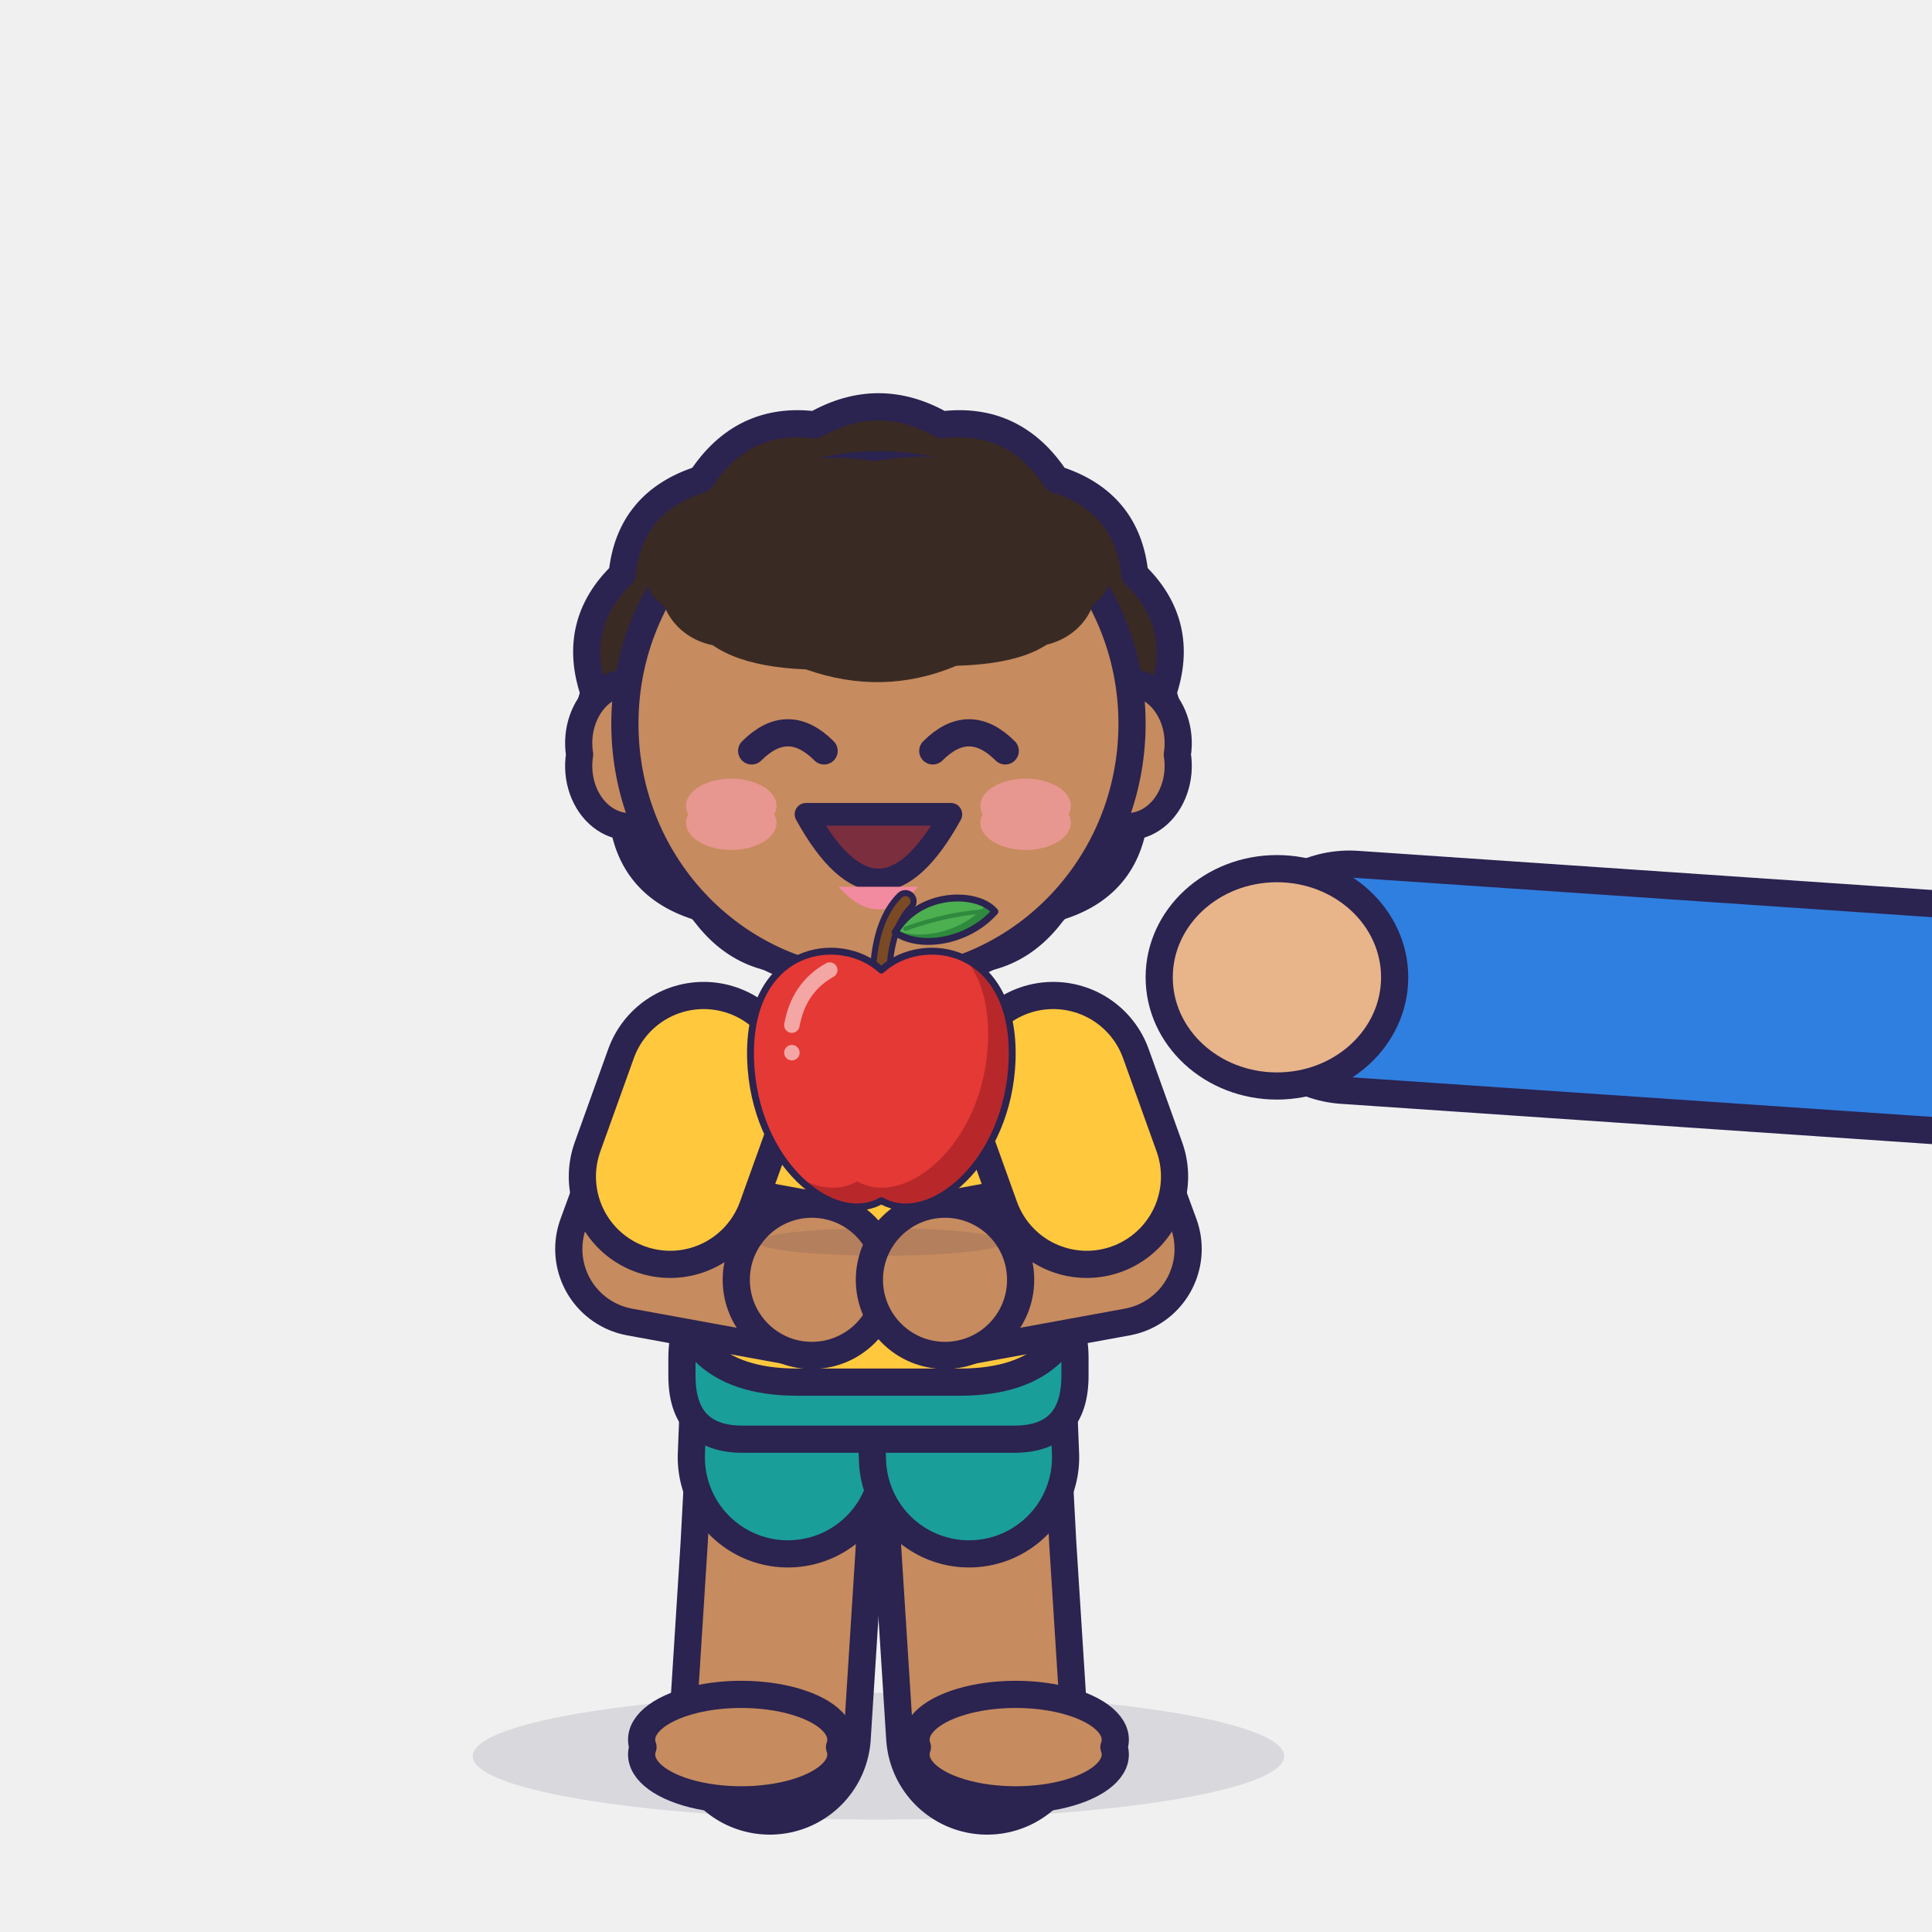
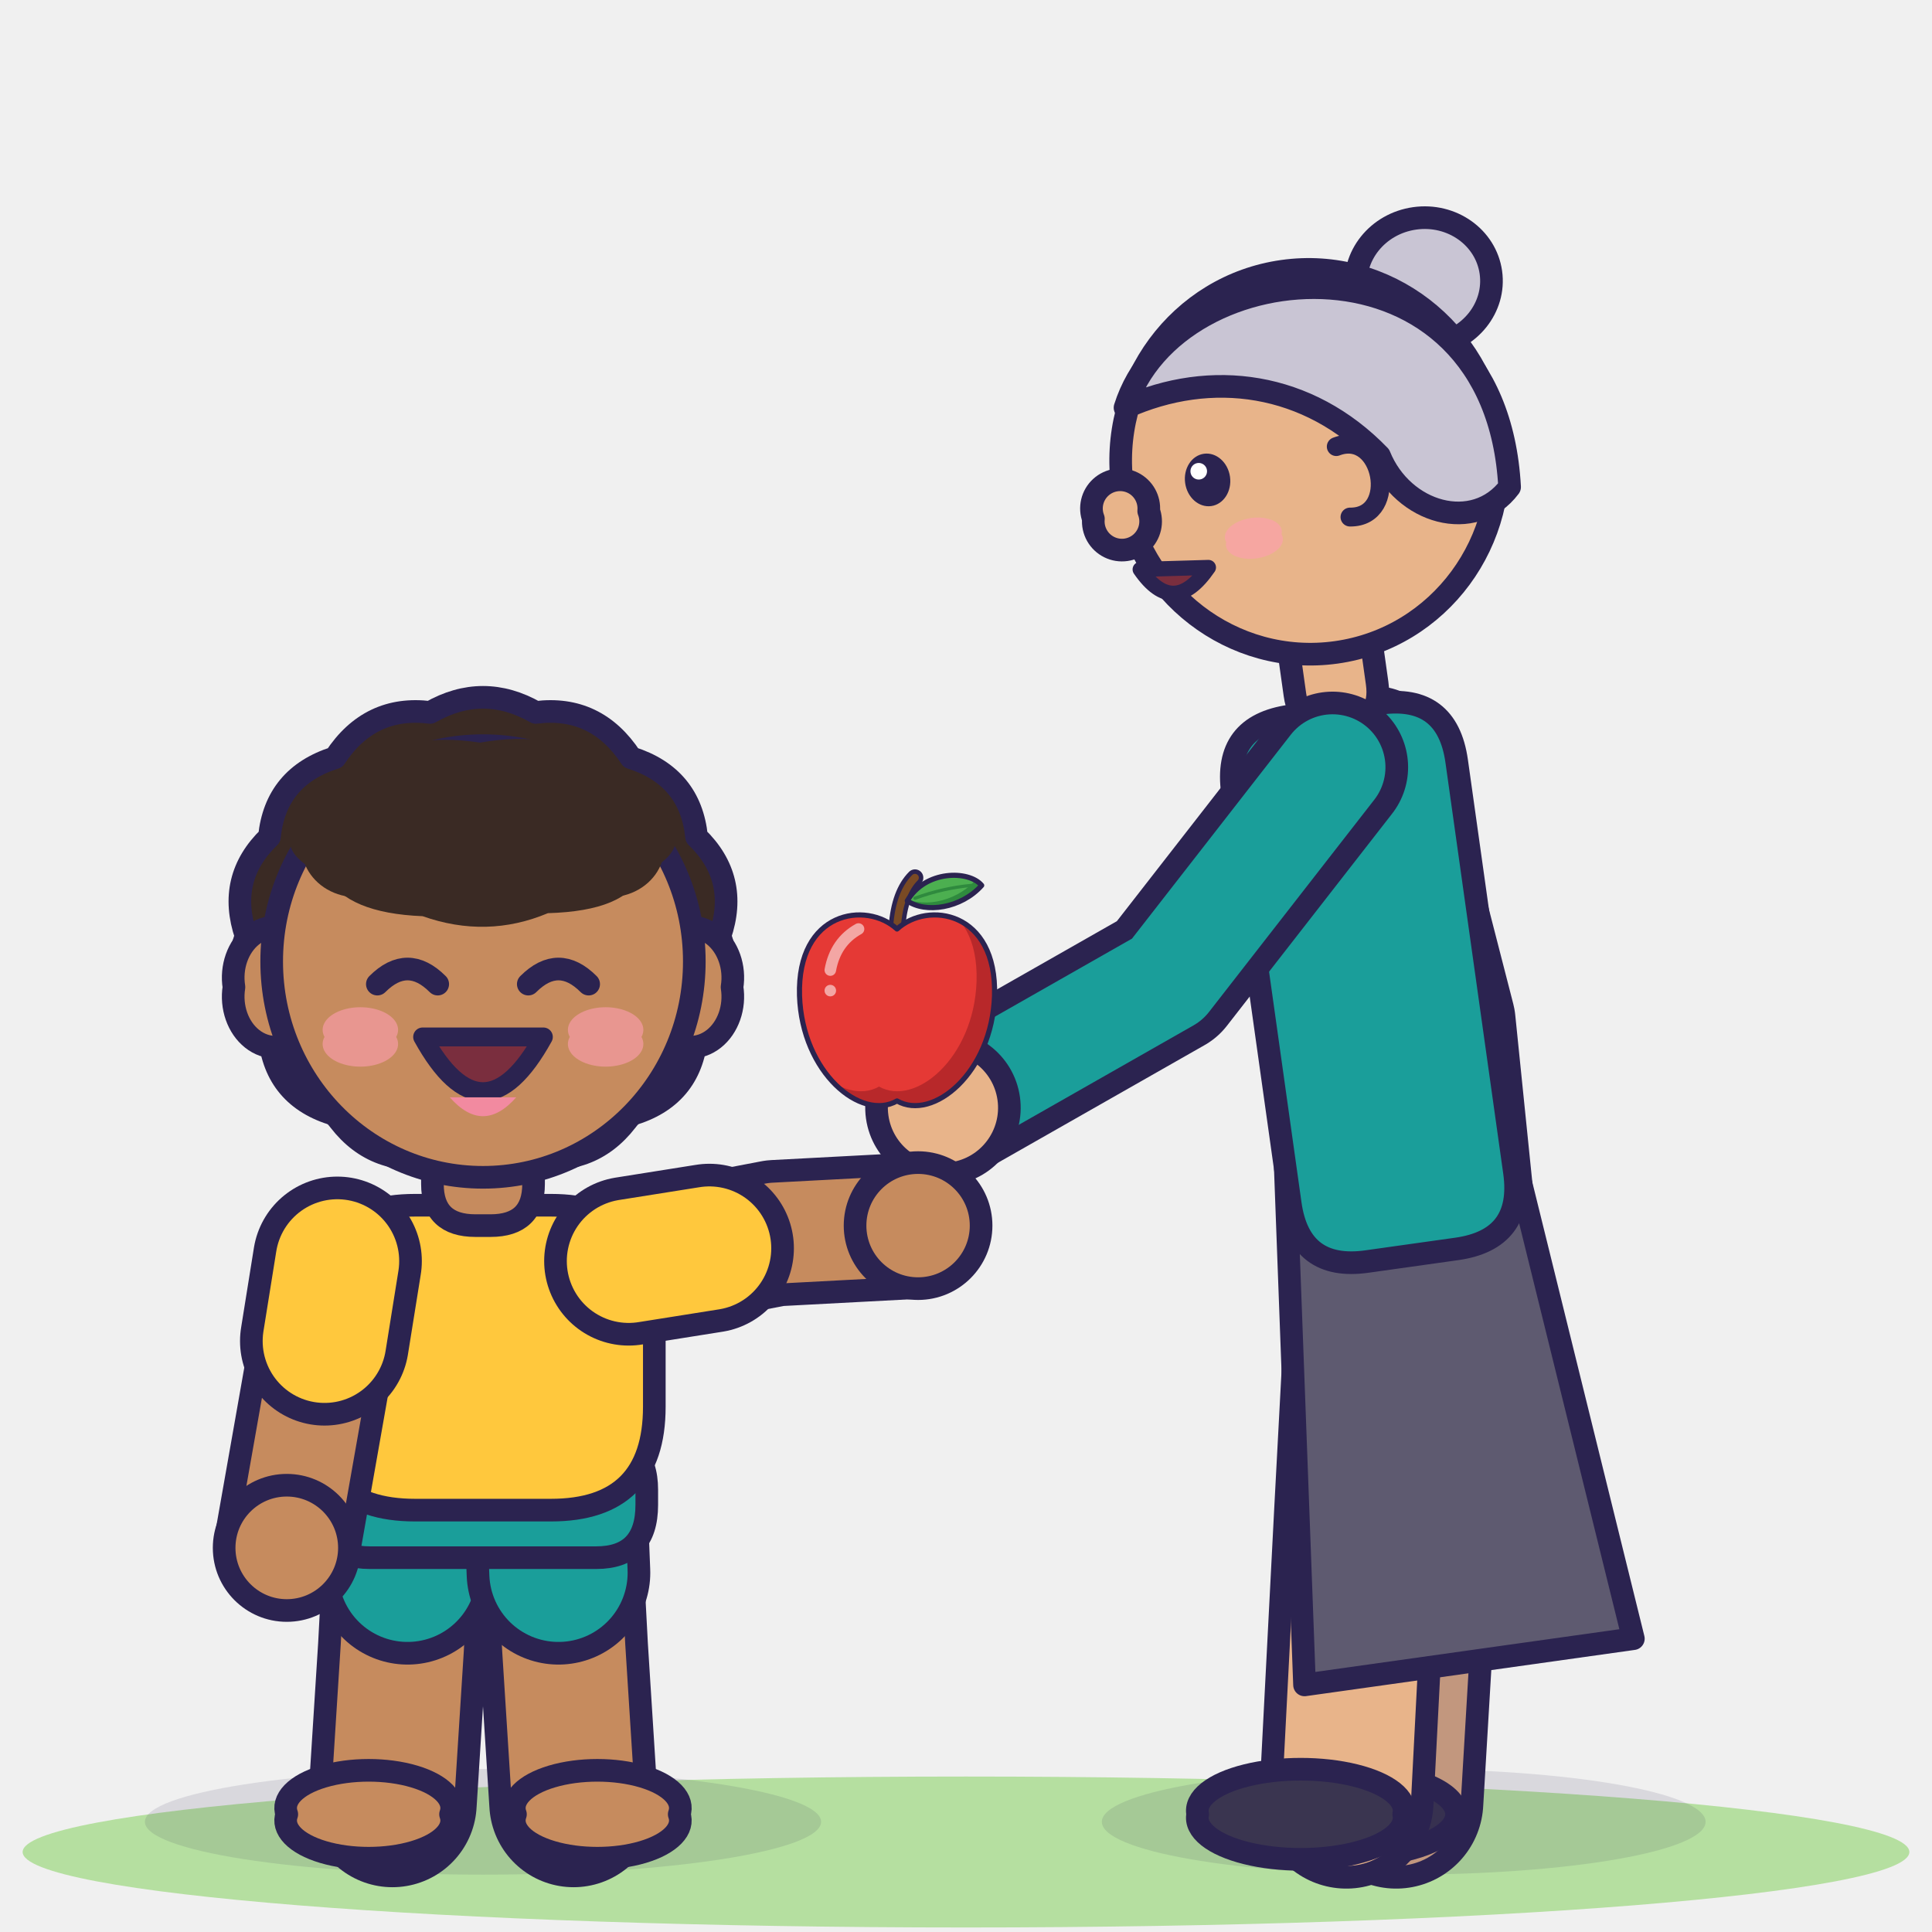
<svg xmlns="http://www.w3.org/2000/svg" viewBox="0 0 256 256" width="256" height="256">
  <g stroke-linejoin="round" stroke-linecap="round">
    <clipPath id="frame">
      <rect x="0" y="0" width="256" height="256" />
    </clipPath>
    <g clip-path="url(#frame)">
-       <g transform="translate(116.4 232.7) scale(1.2)">
-         <ellipse cx="0" cy="0" rx="44.8" ry="7" fill="#2B2350" opacity="0.12" />
-         <g transform="translate(0 0)">
-           <path d="M -9.5 -45.6 L -10.7 -23 L -12 -2.5" fill="none" stroke="#2B2350" stroke-width="22.33" />
-           <path d="M -9.5 -45.6 L -10.7 -23 L -12 -2.5" fill="none" stroke="#C68B5E" stroke-width="16.33" />
-           <path d="M -9.5 -45.6 L -10 -33" fill="none" stroke="#2B2350" stroke-width="24.33" />
-           <path d="M -9.5 -45.6 L -10 -33" fill="none" stroke="#1A9E9A" stroke-width="18.33" />
-           <path d="M -26 -1 A 11 5 0 1 0 -4.3 -1 A 11 5 0 1 0 -26 -1 Z" fill="#C68B5E" stroke="#2B2350" stroke-width="3" />
-           <path d="M 9.5 -45.6 L 10.7 -23 L 12 -2.5" fill="none" stroke="#2B2350" stroke-width="22.33" />
-           <path d="M 9.5 -45.6 L 10.7 -23 L 12 -2.5" fill="none" stroke="#C68B5E" stroke-width="16.33" />
-           <path d="M 9.5 -45.6 L 10 -33" fill="none" stroke="#2B2350" stroke-width="24.33" />
-           <path d="M 9.5 -45.6 L 10 -33" fill="none" stroke="#1A9E9A" stroke-width="18.33" />
-           <path d="M 4.3 -1 A 11 5 0 1 0 26 -1 A 11 5 0 1 0 4.3 -1 Z" fill="#C68B5E" stroke="#2B2350" stroke-width="3" />
-           <path d="M -15 -50.7 L 15 -50.7 Q 21.7 -50.7 21.7 -44 L 21.7 -42 Q 21.7 -35 15 -35 L -15 -35 Q -21.7 -35 -21.7 -42 L -21.7 -44 Q -21.7 -50.7 -15 -50.7 Z" fill="#1A9E9A" stroke="#2B2350" stroke-width="3" />
-           <g transform="rotate(0 0 -45.6)">
-             <path d="M -9 -81.7 L 9 -81.7 Q 22.7 -81.7 22.7 -68 L 22.7 -55 Q 22.7 -41.3 9 -41.3 L -9 -41.3 Q -22.7 -41.3 -22.7 -55 L -22.7 -68 Q -22.7 -81.7 -9 -81.7 Z" fill="#FFC83D" stroke="#2B2350" stroke-width="3" />
-             <g transform="rotate(0 0 -86)">
-               <path d="M -1 -94.4 L 1 -94.4 Q 6.7 -94.4 6.7 -89 L 6.7 -84.5 Q 6.7 -79 1 -79 L -1 -79 Q -6.7 -79 -6.7 -84.5 L -6.7 -89 Q -6.7 -94.4 -1 -94.4 Z" fill="#C68B5E" stroke="#2B2350" stroke-width="3" />
-               <path d="M 31.4 -117.4 Q 34 -110 28.3 -104 Q 27.5 -96 19.6 -93.7 Q 15 -87 7 -88 Q 0 -83.5 -7 -88 Q -15 -87 -19.6 -93.7 Q -27.5 -96 -28.3 -104 Q -34 -110 -31.4 -117.4 Q -34 -125 -28.3 -130.5 Q -27.5 -138.5 -19.6 -141 Q -15 -148 -7 -147 Q 0 -151 7 -147 Q 15 -148 19.6 -141 Q 27.5 -138.5 28.3 -130.5 Q 34 -125 31.4 -117.4 Z" fill="#3A2A24" stroke="#2B2350" stroke-width="3" />
-               <path d="M -33 -110.6 A 5.6 6.7 0 1 0 -22 -110.6 A 5.6 6.7 0 1 0 -33 -110.6 Z" fill="#C68B5E" stroke="#2B2350" stroke-width="3" />
-               <path d="M 22 -110.6 A 5.6 6.7 0 1 0 33 -110.6 A 5.6 6.7 0 1 0 22 -110.6 Z" fill="#C68B5E" stroke="#2B2350" stroke-width="3" />
-               <path d="M -28 -114 A 28 28.6 0 1 0 28 -114 A 28 28.6 0 1 0 -28 -114 Z" fill="#C68B5E" stroke="#2B2350" stroke-width="3" />
-               <path d="M -24 -133 Q -25.3 -138 -16 -140 Q -10.3 -144.5 -0.4 -143 Q 9.4 -144.7 15 -140.5 Q 25 -138.6 23.6 -133.6 Q 28.5 -129 21 -125.6 Q 19 -120.7 8.6 -120.4 Q 0.5 -117 -8 -120 Q -18 -120.4 -20.7 -125.3 Q -28.4 -128.7 -24 -133 Z" fill="#3A2A24" />
-               <path d="M -24 -130 A 7.3 6.7 0 1 0 -9.5 -130 A 7.3 6.7 0 1 0 -24 -130 Z" fill="#3A2A24" />
-               <path d="M -15.7 -132 A 7.3 6.7 0 1 0 -1 -132 A 7.3 6.7 0 1 0 -15.7 -132 Z" fill="#3A2A24" />
-               <path d="M -7.3 -134 A 7.3 6.7 0 1 0 7.3 -134 A 7.3 6.7 0 1 0 -7.3 -134 Z" fill="#3A2A24" />
-               <path d="M 1 -132 A 7.3 6.7 0 1 0 15.7 -132 A 7.3 6.7 0 1 0 1 -132 Z" fill="#3A2A24" />
-               <path d="M 9.5 -130 A 7.3 6.7 0 1 0 24 -130 A 7.3 6.7 0 1 0 9.5 -130 Z" fill="#3A2A24" />
-               <path d="M -21 -104 A 5 3 0 1 0 -11.5 -104 A 5 3 0 1 0 -21 -104 Z" fill="#FF9DB0" opacity="0.6" />
-               <path d="M 11.5 -104 A 5 3 0 1 0 21 -104 A 5 3 0 1 0 11.5 -104 Z" fill="#FF9DB0" opacity="0.6" />
-               <path d="M -14 -111 Q -10 -115 -6 -111" fill="none" stroke="#2B2350" stroke-width="3" />
-               <path d="M 6 -111 Q 10 -115 14 -111" fill="none" stroke="#2B2350" stroke-width="3" />
-               <path d="M -8 -104 Q 0 -89.5 8 -104 Z" fill="#7A2E3E" stroke="#2B2350" stroke-width="2.5" />
-               <path d="M -4.4 -96 Q 0 -91 4.4 -96 Z" fill="#F28AA0" />
+       <g transform="translate(128 241.4) scale(1)">
+         <ellipse cx="0" cy="4" rx="125" ry="10" fill="#B5DFA0" />
+         <g transform="translate(58 0)">
+           <ellipse cx="0" cy="0" rx="40" ry="7" fill="#2B2350" opacity="0.12" />
+           <g transform="translate(0 0)">
+             <path d="M 3.4 -82.7 L 1.3 -41.4 L -1 -2.7" fill="none" stroke="#2B2350" stroke-width="23.1" />
+             <path d="M 3.4 -82.7 L 1.3 -41.4 L -1 -2.7" fill="none" stroke="#C2977E" stroke-width="17.1" />
+             <path d="M -20.4 -1 A 13.7 5.5 0 1 0 7 -1 A 13.7 5.5 0 1 0 -20.4 -1 Z" fill="#373150" stroke="#2B2350" stroke-width="3" />
+             <path d="M -3.4 -82.7 L -5.6 -41.4 L -7.6 -2.7" fill="none" stroke="#2B2350" stroke-width="23.1" />
+             <path d="M -3.4 -82.7 L -5.6 -41.4 L -7.6 -2.7" fill="none" stroke="#E8B48A" stroke-width="17.1" />
+             <path d="M -27.3 -1 A 13.7 5.5 0 1 0 0 -1 A 13.7 5.5 0 1 0 -27.3 -1 Z" fill="#3A3550" stroke="#2B2350" stroke-width="3" />
+             <g transform="rotate(-8 0 -82.7)">
+               <path d="M 4 -140.5 L 8 -105 L 6.7 -70.7" fill="none" stroke="#2B2350" stroke-width="20.022" />
+               <path d="M 4 -140.5 L 8 -105 L 6.7 -70.7" fill="none" stroke="#1D858B" stroke-width="14.022" />
+               <path d="M -2 -70.7 A 8.7 8.7 0 1 0 15.4 -70.7 A 8.7 8.7 0 1 0 -2 -70.7 Z" fill="#C2977E" stroke="#2B2350" stroke-width="3" />
+               <path d="M -15 -88.7 L -22 -20.6 L 22 -20.6 L 15 -88.7 Z" fill="#5E5A70" stroke="#2B2350" stroke-width="3" />
+               <path d="M -6 -148 L 6 -148 Q 15 -148 15 -139 L 15 -84 Q 15 -75 6 -75 L -6 -75 Q -15 -75 -15 -84 L -15 -139 Q -15 -148 -6 -148 Z" fill="#1A9E9A" stroke="#2B2350" stroke-width="3" />
+               <g transform="rotate(0 0 -156)">
+                 <path d="M 0 -163.5 L 1 -163.5 Q 6 -163.5 6 -158.5 L 6 -150.7 Q 6 -145.7 1 -145.7 L 0 -145.7 Q -5 -145.7 -5 -150.7 L -5 -158.5 Q -5 -163.5 0 -163.5 Z" fill="#E8B48A" stroke="#2B2350" stroke-width="3" />
+                 <path d="M 10.5 -202.5 A 9 8.5 0 1 0 28.5 -202.5 A 9 8.5 0 1 0 10.5 -202.5 Z" fill="#C9C5D4" stroke="#2B2350" stroke-width="3" />
+                 <path d="M -23.8 -181 A 25 25.5 0 1 0 26.2 -181 A 25 25.5 0 1 0 -23.8 -181 Z" fill="#E8B48A" stroke="#2B2350" stroke-width="3" />
+                 <path d="M -28.2 -177.5 A 3.8 3.8 0 1 0 -20.8 -177.5 A 3.8 3.8 0 1 0 -28.2 -177.5 Z" fill="#E8B48A" stroke="#2B2350" stroke-width="3" />
+                 <path d="M 5 -182.5 C 11.5 -184, 12 -172, 5.5 -173" fill="#E8B48A" stroke="#2B2350" stroke-width="2.5" />
+                 <path d="M -22 -191.5 C -12.5 -211.5, 30 -209, 27 -174 C 21.5 -168.5, 12.5 -172.5, 10.5 -180.5 C 2.5 -191.5, -10 -195, -22 -191.5 Z" fill="#C9C5D4" stroke="#2B2350" stroke-width="3" />
+                 <path d="M -15.5 -180.5 A 3 3.5 0 1 0 -9.5 -180.5 A 3 3.5 0 1 0 -15.5 -180.5 Z" fill="#2B2350" />
+                 <circle cx="-13.5" cy="-181.8" r="1.1" fill="#FFFFFF" />
+                 <path d="M -11.2 -172 A 3.8 2.2 0 1 0 -3.8 -172 A 3.8 2.2 0 1 0 -11.2 -172 Z" fill="#FF9DB0" opacity="0.6" />
+                 <path d="M -21.5 -169 Q -18.5 -166.5 -15 -168.5" fill="none" stroke="#7A2E3E" stroke-width="2.5" />
+                 <path d="M -23 -170 Q -19.5 -163 -14 -169 Z" fill="#7A2E3E" stroke="#2B2350" stroke-width="2" />
+               </g>
+               <path d="M -1.4 -140.5 L -27 -115.7 L -59 -103" fill="none" stroke="#2B2350" stroke-width="20.022" />
+               <path d="M -1.4 -140.5 L -27 -115.7 L -59 -103" fill="none" stroke="#1A9E9A" stroke-width="14.022" />
+               <path d="M -67.6 -103 A 8.7 8.7 0 1 0 -50 -103 A 8.7 8.7 0 1 0 -67.6 -103 Z" fill="#E8B48A" stroke="#2B2350" stroke-width="3" />
            </g>
-             <path d="M -19.3 -74.3 L -26 -56 L -7.4 -52.6" fill="none" stroke="#2B2350" stroke-width="19.39" />
-             <path d="M -19.3 -74.3 L -26 -56 L -7.4 -52.6" fill="none" stroke="#C68B5E" stroke-width="13.39" />
-             <path d="M -19.3 -74.3 L -23 -64" fill="none" stroke="#2B2350" stroke-width="22.39" />
-             <path d="M -19.3 -74.3 L -23 -64" fill="none" stroke="#FFC83D" stroke-width="16.39" />
-             <path d="M -15.7 -52.6 A 8.3 8.3 0 1 0 1 -52.6 A 8.3 8.3 0 1 0 -15.7 -52.6 Z" fill="#C68B5E" stroke="#2B2350" stroke-width="3" />
-             <path d="M 19.3 -74.3 L 26 -56 L 7.4 -52.6" fill="none" stroke="#2B2350" stroke-width="19.39" />
-             <path d="M 19.3 -74.3 L 26 -56 L 7.4 -52.6" fill="none" stroke="#C68B5E" stroke-width="13.39" />
-             <path d="M 19.3 -74.3 L 23 -64" fill="none" stroke="#2B2350" stroke-width="22.39" />
-             <path d="M 19.3 -74.3 L 23 -64" fill="none" stroke="#FFC83D" stroke-width="16.39" />
-             <path d="M -1 -52.6 A 8.3 8.3 0 1 0 15.7 -52.6 A 8.3 8.3 0 1 0 -1 -52.6 Z" fill="#C68B5E" stroke="#2B2350" stroke-width="3" />
          </g>
        </g>
-         <g transform="translate(-24 -102) scale(0.19)">
-           <ellipse cx="128" cy="238" rx="72" ry="8" fill="#2B2350" opacity="0.12" />
+         <g transform="translate(-64 0)">
+           <ellipse cx="0" cy="0" rx="44.8" ry="7" fill="#2B2350" opacity="0.12" />
+           <g transform="translate(0 0)">
+             <path d="M -9.5 -45.6 L -10.7 -23 L -12 -2.5" fill="none" stroke="#2B2350" stroke-width="22.33" />
+             <path d="M -9.5 -45.6 L -10.7 -23 L -12 -2.5" fill="none" stroke="#C68B5E" stroke-width="16.33" />
+             <path d="M -9.5 -45.6 L -10 -33" fill="none" stroke="#2B2350" stroke-width="24.33" />
+             <path d="M -9.5 -45.6 L -10 -33" fill="none" stroke="#1A9E9A" stroke-width="18.33" />
+             <path d="M -26 -1 A 11 5 0 1 0 -4.3 -1 A 11 5 0 1 0 -26 -1 Z" fill="#C68B5E" stroke="#2B2350" stroke-width="3" />
+             <path d="M 9.5 -45.6 L 10.7 -23 L 12 -2.5" fill="none" stroke="#2B2350" stroke-width="22.33" />
+             <path d="M 9.5 -45.6 L 10.7 -23 L 12 -2.5" fill="none" stroke="#C68B5E" stroke-width="16.33" />
+             <path d="M 9.5 -45.6 L 10 -33" fill="none" stroke="#2B2350" stroke-width="24.33" />
+             <path d="M 9.5 -45.6 L 10 -33" fill="none" stroke="#1A9E9A" stroke-width="18.33" />
+             <path d="M 4.3 -1 A 11 5 0 1 0 26 -1 A 11 5 0 1 0 4.3 -1 Z" fill="#C68B5E" stroke="#2B2350" stroke-width="3" />
+             <path d="M -15 -50.7 L 15 -50.7 Q 21.7 -50.7 21.7 -44 L 21.7 -42 Q 21.7 -35 15 -35 L -15 -35 Q -21.7 -35 -21.7 -42 L -21.7 -44 Q -21.7 -50.7 -15 -50.7 Z" fill="#1A9E9A" stroke="#2B2350" stroke-width="3" />
+             <g transform="rotate(0 0 -45.6)">
+               <path d="M -9 -81.7 L 9 -81.7 Q 22.7 -81.7 22.7 -68 L 22.7 -55 Q 22.7 -41.3 9 -41.3 L -9 -41.3 Q -22.7 -41.3 -22.7 -55 L -22.7 -68 Q -22.7 -81.7 -9 -81.7 Z" fill="#FFC83D" stroke="#2B2350" stroke-width="3" />
+               <g transform="rotate(0 0 -86)">
+                 <path d="M -1 -94.4 L 1 -94.4 Q 6.7 -94.4 6.7 -89 L 6.7 -84.5 Q 6.7 -79 1 -79 L -1 -79 Q -6.7 -79 -6.7 -84.5 L -6.7 -89 Q -6.7 -94.4 -1 -94.4 Z" fill="#C68B5E" stroke="#2B2350" stroke-width="3" />
+                 <path d="M 31.4 -117.4 Q 34 -110 28.3 -104 Q 27.5 -96 19.6 -93.7 Q 15 -87 7 -88 Q 0 -83.5 -7 -88 Q -15 -87 -19.6 -93.7 Q -27.5 -96 -28.3 -104 Q -34 -110 -31.4 -117.4 Q -34 -125 -28.3 -130.5 Q -27.5 -138.5 -19.6 -141 Q -15 -148 -7 -147 Q 0 -151 7 -147 Q 15 -148 19.6 -141 Q 27.5 -138.5 28.3 -130.5 Q 34 -125 31.4 -117.4 Z" fill="#3A2A24" stroke="#2B2350" stroke-width="3" />
+                 <path d="M -33 -110.6 A 5.6 6.7 0 1 0 -22 -110.6 A 5.6 6.7 0 1 0 -33 -110.6 Z" fill="#C68B5E" stroke="#2B2350" stroke-width="3" />
+                 <path d="M 22 -110.6 A 5.6 6.7 0 1 0 33 -110.6 A 5.6 6.7 0 1 0 22 -110.6 Z" fill="#C68B5E" stroke="#2B2350" stroke-width="3" />
+                 <path d="M -28 -114 A 28 28.6 0 1 0 28 -114 A 28 28.6 0 1 0 -28 -114 Z" fill="#C68B5E" stroke="#2B2350" stroke-width="3" />
+                 <path d="M -24 -133 Q -25.3 -138 -16 -140 Q -10.3 -144.5 -0.4 -143 Q 9.4 -144.7 15 -140.5 Q 25 -138.6 23.6 -133.6 Q 28.5 -129 21 -125.6 Q 19 -120.7 8.6 -120.4 Q 0.5 -117 -8 -120 Q -18 -120.4 -20.7 -125.3 Q -28.4 -128.7 -24 -133 Z" fill="#3A2A24" />
+                 <path d="M -24 -130 A 7.3 6.7 0 1 0 -9.5 -130 A 7.3 6.7 0 1 0 -24 -130 Z" fill="#3A2A24" />
+                 <path d="M -15.7 -132 A 7.3 6.7 0 1 0 -1 -132 A 7.3 6.7 0 1 0 -15.7 -132 Z" fill="#3A2A24" />
+                 <path d="M -7.3 -134 A 7.3 6.7 0 1 0 7.3 -134 A 7.3 6.7 0 1 0 -7.3 -134 Z" fill="#3A2A24" />
+                 <path d="M 1 -132 A 7.3 6.7 0 1 0 15.7 -132 A 7.3 6.7 0 1 0 1 -132 Z" fill="#3A2A24" />
+                 <path d="M 9.5 -130 A 7.3 6.7 0 1 0 24 -130 A 7.3 6.7 0 1 0 9.5 -130 Z" fill="#3A2A24" />
+                 <path d="M -21 -104 A 5 3 0 1 0 -11.5 -104 A 5 3 0 1 0 -21 -104 Z" fill="#FF9DB0" opacity="0.6" />
+                 <path d="M 11.5 -104 A 5 3 0 1 0 21 -104 A 5 3 0 1 0 11.5 -104 Z" fill="#FF9DB0" opacity="0.6" />
+                 <path d="M -14 -111 Q -10 -115 -6 -111" fill="none" stroke="#2B2350" stroke-width="3" />
+                 <path d="M 6 -111 Q 10 -115 14 -111" fill="none" stroke="#2B2350" stroke-width="3" />
+                 <path d="M -8 -104 Q 0 -89.5 8 -104 Z" fill="#7A2E3E" stroke="#2B2350" stroke-width="2.5" />
+                 <path d="M -4.4 -96 Q 0 -91 4.4 -96 Z" fill="#F28AA0" />
+               </g>
+               <path d="M -19.3 -74.3 L -22.7 -55 L -26 -36.3" fill="none" stroke="#2B2350" stroke-width="19.39" />
+               <path d="M -19.3 -74.3 L -22.7 -55 L -26 -36.3" fill="none" stroke="#C68B5E" stroke-width="13.39" />
+               <path d="M -19.3 -74.3 L -21 -63.7" fill="none" stroke="#2B2350" stroke-width="22.39" />
+               <path d="M -19.3 -74.3 L -21 -63.7" fill="none" stroke="#FFC83D" stroke-width="16.39" />
+               <path d="M -34.3 -36.3 A 8.3 8.3 0 1 0 -17.7 -36.3 A 8.3 8.3 0 1 0 -34.3 -36.3 Z" fill="#C68B5E" stroke="#2B2350" stroke-width="3" />
+               <path d="M 19.3 -74.3 L 38.7 -78 L 57.6 -79" fill="none" stroke="#2B2350" stroke-width="19.39" />
+               <path d="M 19.3 -74.3 L 38.7 -78 L 57.6 -79" fill="none" stroke="#C68B5E" stroke-width="13.39" />
+               <path d="M 19.3 -74.3 L 30 -76" fill="none" stroke="#2B2350" stroke-width="22.39" />
+               <path d="M 19.3 -74.3 L 30 -76" fill="none" stroke="#FFC83D" stroke-width="16.39" />
+               <path d="M 49.3 -79 A 8.3 8.3 0 1 0 66 -79 A 8.3 8.3 0 1 0 49.3 -79 Z" fill="#C68B5E" stroke="#2B2350" stroke-width="3" />
+             </g>
+           </g>
+         </g>
+         <g transform="translate(-30.9 -131.9) scale(0.17)">
          <path d="M 128 78 Q 130 52 142 40" fill="none" stroke="#2B2350" stroke-width="13" />
          <path d="M 128 78 Q 130 52 142 40" fill="none" stroke="#7A4A24" stroke-width="6" />
          <clipPath id="apc1">
            <path d="M 128 80 C 104 58, 50 66, 52 132 C 54 192, 100 230, 128 214 C 156 230, 202 192, 204 132 C 206 66, 152 58, 128 80 Z" />
          </clipPath>
          <path d="M 128 80 C 104 58, 50 66, 52 132 C 54 192, 100 230, 128 214 C 156 230, 202 192, 204 132 C 206 66, 152 58, 128 80 Z" fill="#B8282A" />
          <g clip-path="url(#apc1)">
            <path d="M 128 80 C 104 58, 50 66, 52 132 C 54 192, 100 230, 128 214 C 156 230, 202 192, 204 132 C 206 66, 152 58, 128 80 Z" fill="#E53935" transform="translate(-14 -11.2)" />
          </g>
          <path d="M 128 80 C 104 58, 50 66, 52 132 C 54 192, 100 230, 128 214 C 156 230, 202 192, 204 132 C 206 66, 152 58, 128 80 Z" fill="none" stroke="#2B2350" stroke-width="4" />
          <clipPath id="apc2">
            <path d="M 136 58 C 150 34, 184 34, 194 46 C 178 64, 150 68, 136 58 Z" />
          </clipPath>
          <path d="M 136 58 C 150 34, 184 34, 194 46 C 178 64, 150 68, 136 58 Z" fill="#2F8A3E" />
          <g clip-path="url(#apc2)">
            <path d="M 136 58 C 150 34, 184 34, 194 46 C 178 64, 150 68, 136 58 Z" fill="#4CAF50" transform="translate(-5 -4.0)" />
          </g>
          <path d="M 136 58 C 150 34, 184 34, 194 46 C 178 64, 150 68, 136 58 Z" fill="none" stroke="#2B2350" stroke-width="4" />
          <path d="M 142 56 Q 164 48 186 46" fill="none" stroke="#2F8A3E" stroke-width="2.5" />
          <path d="M 76 112 Q 80 90 98 80" fill="none" stroke="#FFFFFF" stroke-width="9" opacity="0.55" />
          <circle cx="76" cy="128" r="4.5" fill="#FFFFFF" opacity="0.55" />
        </g>
-         <path d="M 140 -80 L 52 -86" fill="none" stroke="#2B2350" stroke-width="28" />
-         <path d="M 140 -80 L 52 -86" fill="none" stroke="#2F7FE0" stroke-width="22" />
-         <path d="M 31 -86 A 13 12 0 1 0 57 -86 A 13 12 0 1 0 31 -86 Z" fill="#E8B48A" stroke="#2B2350" stroke-width="3" />
      </g>
    </g>
  </g>
</svg>
